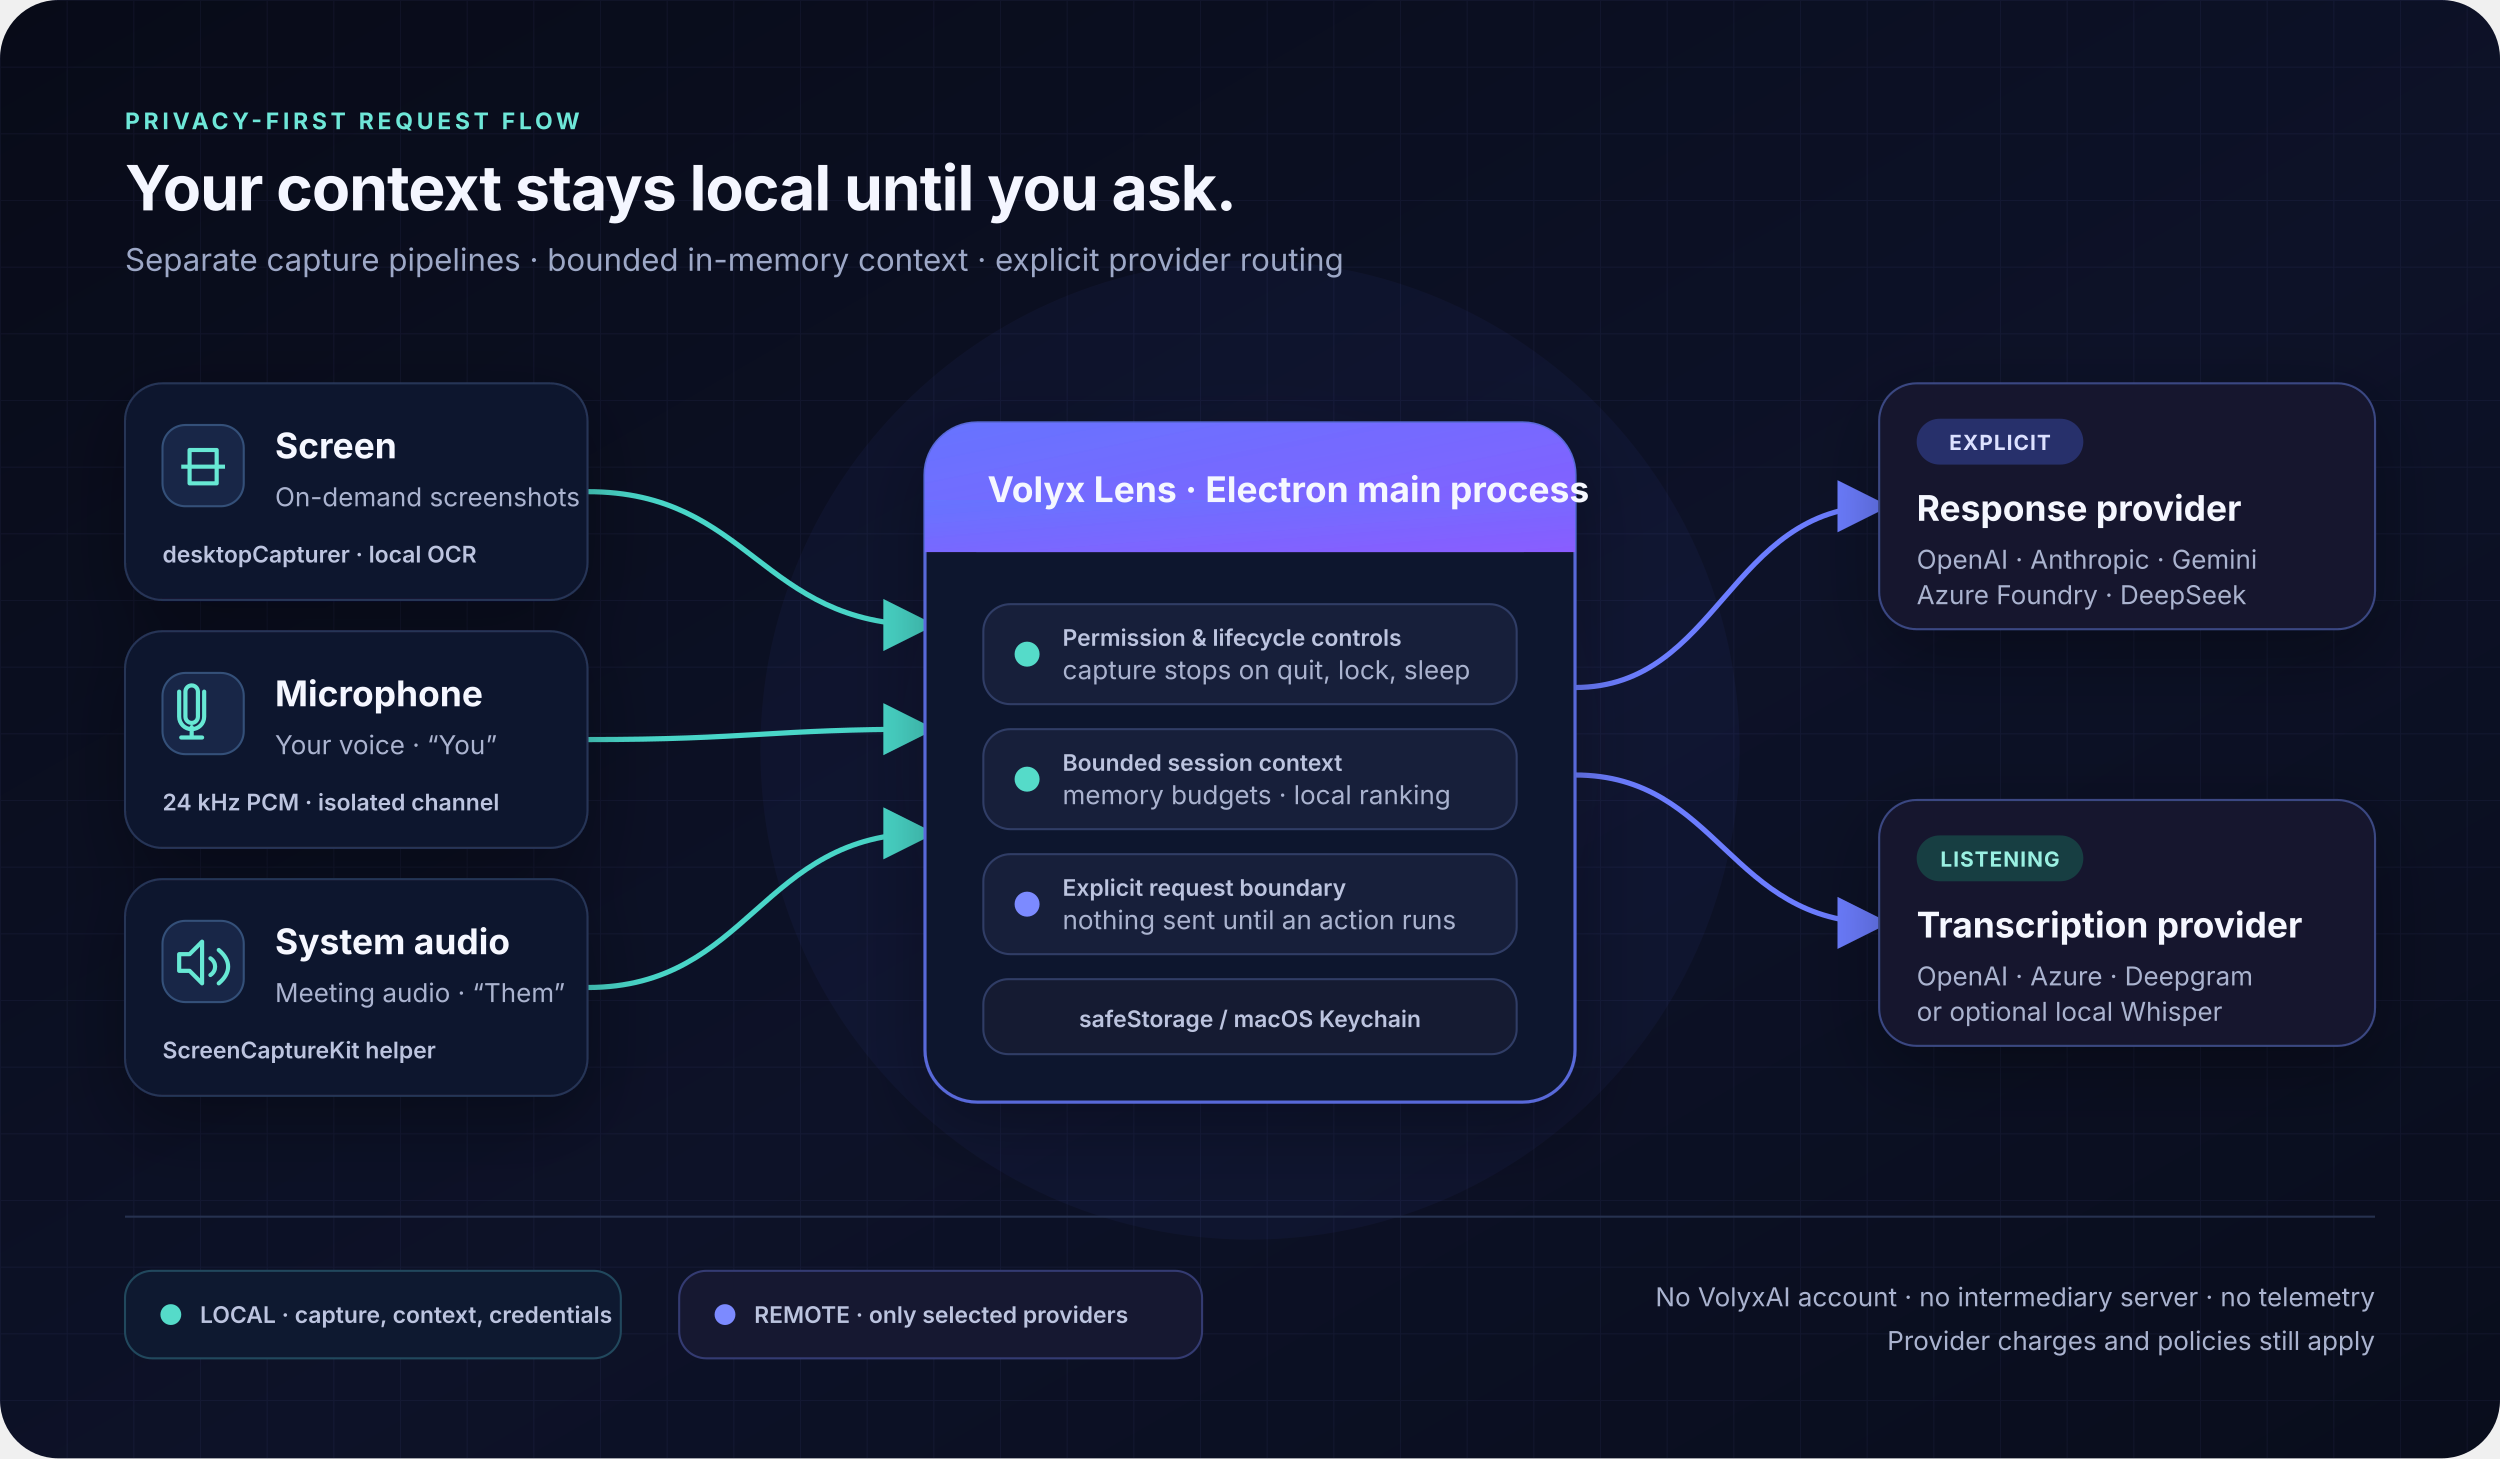
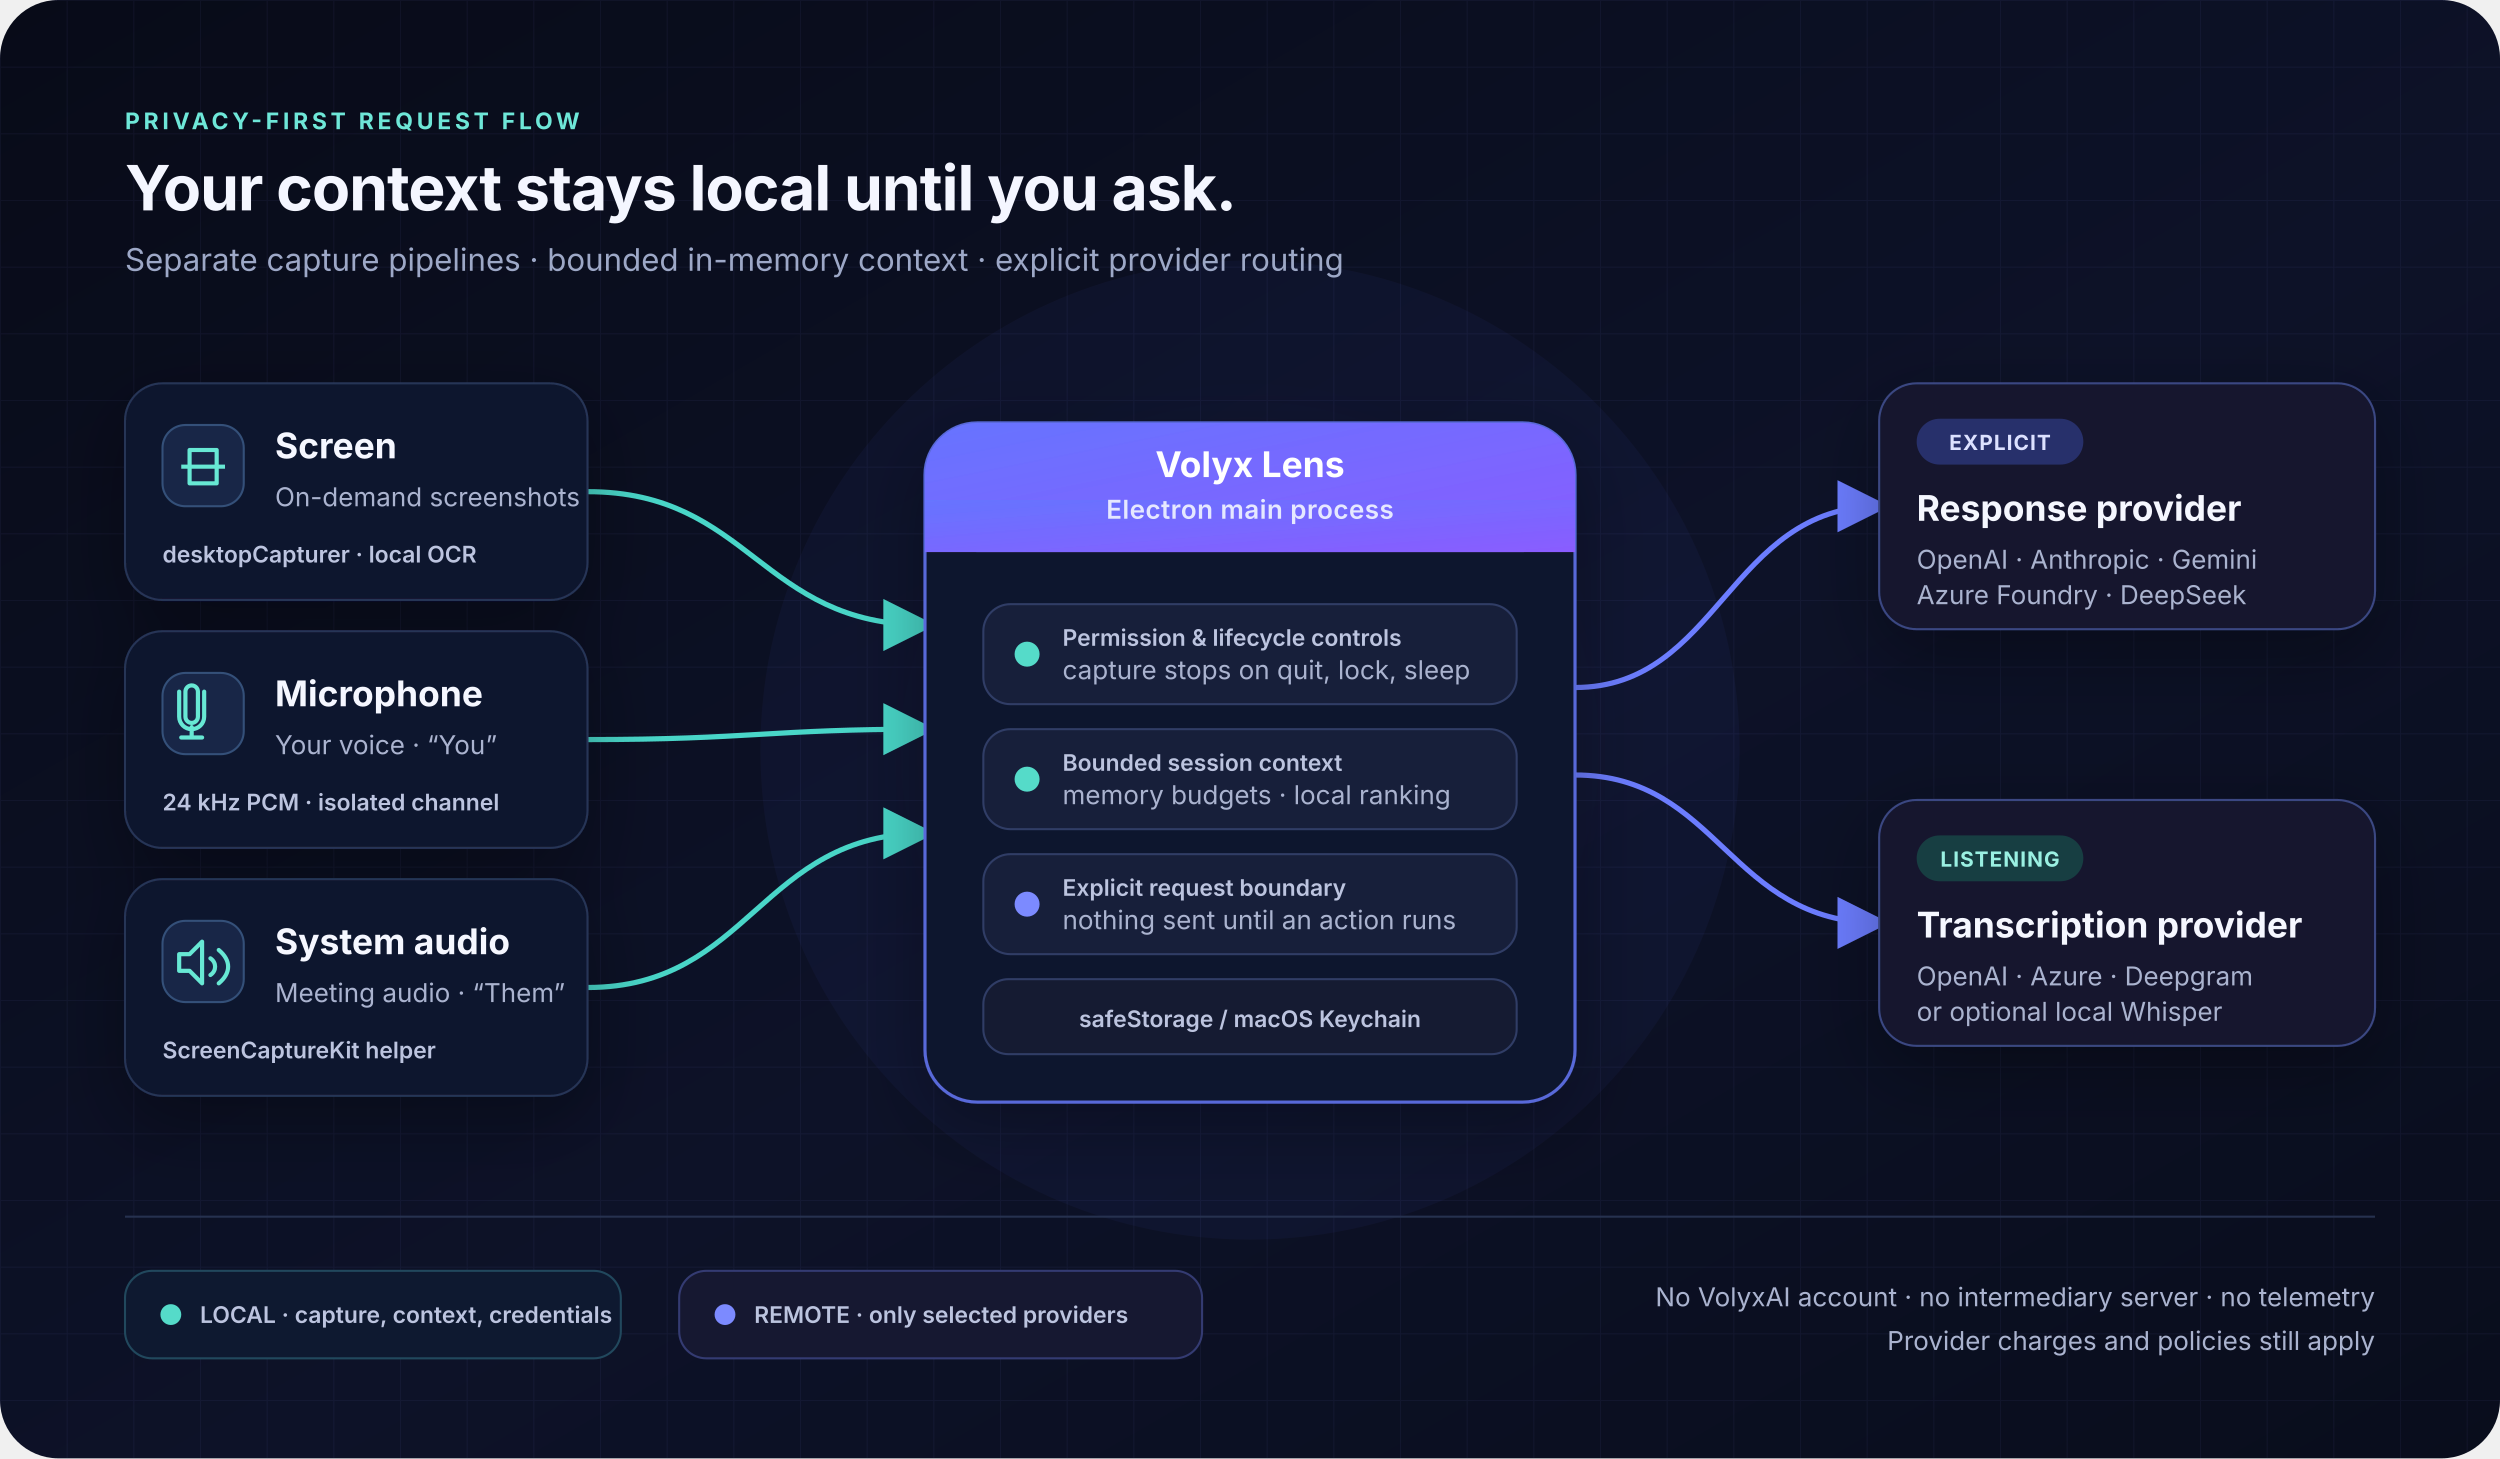
<svg xmlns="http://www.w3.org/2000/svg" width="1200" height="700" viewBox="0 0 1200 700" role="img" aria-labelledby="title desc">
  <defs>
    <linearGradient id="bg" x1="0" y1="0" x2="1" y2="1">
      <stop offset="0" stop-color="#080b18" />
      <stop offset="0.55" stop-color="#0d1228" />
      <stop offset="1" stop-color="#090d1c" />
    </linearGradient>
    <linearGradient id="core" x1="0" y1="0" x2="1" y2="1">
      <stop offset="0" stop-color="#6674ff" />
      <stop offset="1" stop-color="#8a5cff" />
    </linearGradient>
    <linearGradient id="local" x1="0" y1="0" x2="1" y2="0">
      <stop offset="0" stop-color="#43d7c7" />
      <stop offset="1" stop-color="#60a5fa" />
    </linearGradient>
    <filter id="shadow" x="-30%" y="-30%" width="160%" height="160%">
      <feDropShadow dx="0" dy="12" stdDeviation="18" flood-color="#000" flood-opacity=".32" />
    </filter>
    <filter id="glow" x="-60%" y="-60%" width="220%" height="220%">
      <feGaussianBlur stdDeviation="18" result="b" />
      <feMerge>
        <feMergeNode in="b" />
        <feMergeNode in="SourceGraphic" />
      </feMerge>
    </filter>
    <pattern id="grid" width="32" height="32" patternUnits="userSpaceOnUse">
      <path d="M32 0H0V32" fill="none" stroke="#7b89d8" stroke-opacity=".065" />
    </pattern>
    <marker id="arrowBlue" markerWidth="10" markerHeight="10" refX="8" refY="5" orient="auto">
      <path d="M0 0l10 5-10 5z" fill="#6c7dff" />
    </marker>
    <marker id="arrowMint" markerWidth="10" markerHeight="10" refX="8" refY="5" orient="auto">
      <path d="M0 0l10 5-10 5z" fill="#49d6c8" />
    </marker>
    <style>
      .title{font:700 30px -apple-system,BlinkMacSystemFont,"Segoe UI",sans-serif;fill:#f4f6ff;letter-spacing:-.5px}
      .subtitle{font:400 15px -apple-system,BlinkMacSystemFont,"Segoe UI",sans-serif;fill:#9da8c7}
      .kicker{font:700 11px -apple-system,BlinkMacSystemFont,"Segoe UI",sans-serif;fill:#6ee7d8;letter-spacing:1.8px}
      .card-title{font:700 17px -apple-system,BlinkMacSystemFont,"Segoe UI",sans-serif;fill:#f5f7ff}
+       .core-title{font:700 17px -apple-system,BlinkMacSystemFont,"Segoe UI",sans-serif;fill:#fff}
+       .core-subtitle{font:600 12.5px -apple-system,BlinkMacSystemFont,"Segoe UI",sans-serif;fill:#e5e8ff;letter-spacing:.2px}
      .card-copy{font:400 12.5px -apple-system,BlinkMacSystemFont,"Segoe UI",sans-serif;fill:#aab3cf}
      .tiny{font:600 11px -apple-system,BlinkMacSystemFont,"Segoe UI",sans-serif;fill:#bcc4df}
      .pill{font:700 10px -apple-system,BlinkMacSystemFont,"Segoe UI",sans-serif;letter-spacing:.5px}
    </style>
  </defs>
  <rect width="1200" height="700" rx="28" fill="url(#bg)" />
  <rect width="1200" height="700" rx="28" fill="url(#grid)" />
  <circle cx="600" cy="360" r="235" fill="#5b68ff" opacity=".05" />
  <circle cx="600" cy="360" r="145" fill="#7c5cff" opacity=".07" filter="url(#glow)" />
  <text x="60" y="62" class="kicker">PRIVACY-FIRST REQUEST FLOW</text>
  <text x="60" y="101" class="title">Your context stays local until you ask.</text>
  <text x="60" y="130" class="subtitle">Separate capture pipelines · bounded in-memory context · explicit provider routing</text>
  <g fill="none" stroke-linecap="round" stroke-width="2.5">
    <path d="M282 236 C360 236 365 300 444 300" stroke="#49d6c8" marker-end="url(#arrowMint)" />
    <path d="M282 355 C360 355 370 350 444 350" stroke="#49d6c8" marker-end="url(#arrowMint)" />
    <path d="M282 474 C360 474 365 400 444 400" stroke="#49d6c8" marker-end="url(#arrowMint)" />
    <path d="M756 330 C825 330 830 243 902 243" stroke="#6c7dff" marker-end="url(#arrowBlue)" />
    <path d="M756 372 C825 372 830 443 902 443" stroke="#6c7dff" marker-end="url(#arrowBlue)" />
  </g>
  <g filter="url(#shadow)">
    <rect x="60" y="184" width="222" height="104" rx="18" fill="#10172d" stroke="#263457" />
    <rect x="60" y="303" width="222" height="104" rx="18" fill="#10172d" stroke="#263457" />
    <rect x="60" y="422" width="222" height="104" rx="18" fill="#10172d" stroke="#263457" />
  </g>
  <g>
    <rect x="78" y="204" width="39" height="39" rx="11" fill="#182647" stroke="#345079" />
    <path d="M87 224h21m-17-8h13v16H91z" fill="none" stroke="#67e8d4" stroke-width="2" stroke-linejoin="round" />
    <text x="132" y="220" class="card-title">Screen</text>
    <text x="132" y="243" class="card-copy">On-demand screenshots</text>
    <text x="78" y="270" class="tiny">desktopCapturer · local OCR</text>
    <rect x="78" y="323" width="39" height="39" rx="11" fill="#182647" stroke="#345079" />
    <path d="M98 332v12a6 6 0 01-12 0v-12m3 0a3 3 0 016 0v12a3 3 0 01-6 0zm-2 22h10m-5-5v5" fill="none" stroke="#67e8d4" stroke-width="2" stroke-linecap="round" />
    <text x="132" y="339" class="card-title">Microphone</text>
    <text x="132" y="362" class="card-copy">Your voice · “You”</text>
    <text x="78" y="389" class="tiny">24 kHz PCM · isolated channel</text>
    <rect x="78" y="442" width="39" height="39" rx="11" fill="#182647" stroke="#345079" />
    <path d="M86 458h5l6-6v20l-6-6h-5zm15 2c3 2 3 6 0 8m4-12c6 5 6 11 0 16" fill="none" stroke="#67e8d4" stroke-width="2" stroke-linecap="round" stroke-linejoin="round" />
    <text x="132" y="458" class="card-title">System audio</text>
    <text x="132" y="481" class="card-copy">Meeting audio · “Them”</text>
    <text x="78" y="508" class="tiny">ScreenCaptureKit helper</text>
  </g>
  <g filter="url(#shadow)">
    <rect x="444" y="203" width="312" height="326" rx="25" fill="#11172d" stroke="#5969d9" stroke-width="1.5" />
    <rect x="444" y="203" width="312" height="62" rx="25" fill="url(#core)" />
    <rect x="444" y="240" width="312" height="25" fill="url(#core)" />
  </g>
-   <text x="474" y="241" class="card-title">Volyx Lens · Electron main process</text>
+   <text x="600" y="229" text-anchor="middle" class="core-title">Volyx Lens</text>
+   <text x="600" y="249" text-anchor="middle" class="core-subtitle">Electron main process</text>
  <g>
    <rect x="472" y="290" width="256" height="48" rx="13" fill="#171f3a" stroke="#303d66" />
    <circle cx="493" cy="314" r="6" fill="#55dbc9" />
    <text x="510" y="310" class="tiny">Permission &amp; lifecycle controls</text>
    <text x="510" y="326" class="card-copy">capture stops on quit, lock, sleep</text>
    <rect x="472" y="350" width="256" height="48" rx="13" fill="#171f3a" stroke="#303d66" />
    <circle cx="493" cy="374" r="6" fill="#55dbc9" />
    <text x="510" y="370" class="tiny">Bounded session context</text>
    <text x="510" y="386" class="card-copy">memory budgets · local ranking</text>
    <rect x="472" y="410" width="256" height="48" rx="13" fill="#171f3a" stroke="#303d66" />
    <circle cx="493" cy="434" r="6" fill="#7c8aff" />
    <text x="510" y="430" class="tiny">Explicit request boundary</text>
    <text x="510" y="446" class="card-copy">nothing sent until an action runs</text>
    <rect x="472" y="470" width="256" height="36" rx="12" fill="#151b32" stroke="#303d66" />
    <text x="600" y="493" text-anchor="middle" class="tiny">safeStorage / macOS Keychain</text>
  </g>
  <g filter="url(#shadow)">
    <rect x="902" y="184" width="238" height="118" rx="18" fill="#12172d" stroke="#3b4782" />
    <rect x="902" y="384" width="238" height="118" rx="18" fill="#12172d" stroke="#3b4782" />
  </g>
  <g>
    <rect x="920" y="201" width="80" height="22" rx="11" fill="#27306b" />
    <text x="960" y="216" text-anchor="middle" class="pill" fill="#dce1ff">EXPLICIT</text>
    <text x="920" y="250" class="card-title">Response provider</text>
    <text x="920" y="273" class="card-copy">OpenAI · Anthropic · Gemini</text>
    <text x="920" y="290" class="card-copy">Azure Foundry · DeepSeek</text>
    <rect x="920" y="401" width="80" height="22" rx="11" fill="#173e42" />
    <text x="960" y="416" text-anchor="middle" class="pill" fill="#9af0e2">LISTENING</text>
    <text x="920" y="450" class="card-title">Transcription provider</text>
    <text x="920" y="473" class="card-copy">OpenAI · Azure · Deepgram</text>
    <text x="920" y="490" class="card-copy">or optional local Whisper</text>
  </g>
  <line x1="60" y1="584" x2="1140" y2="584" stroke="#26314f" />
  <g>
    <rect x="60" y="610" width="238" height="42" rx="13" fill="#0e1930" stroke="#21485d" />
    <circle cx="82" cy="631" r="5" fill="#55dbc9" />
    <text x="96" y="635" class="tiny">LOCAL · capture, context, credentials</text>
    <rect x="326" y="610" width="251" height="42" rx="13" fill="#161831" stroke="#343b72" />
    <circle cx="348" cy="631" r="5" fill="#7c8aff" />
    <text x="362" y="635" class="tiny">REMOTE · only selected providers</text>
    <text x="1140" y="627" text-anchor="end" class="card-copy">No VolyxAI account · no intermediary server · no telemetry</text>
    <text x="1140" y="648" text-anchor="end" class="card-copy">Provider charges and policies still apply</text>
  </g>
</svg>
